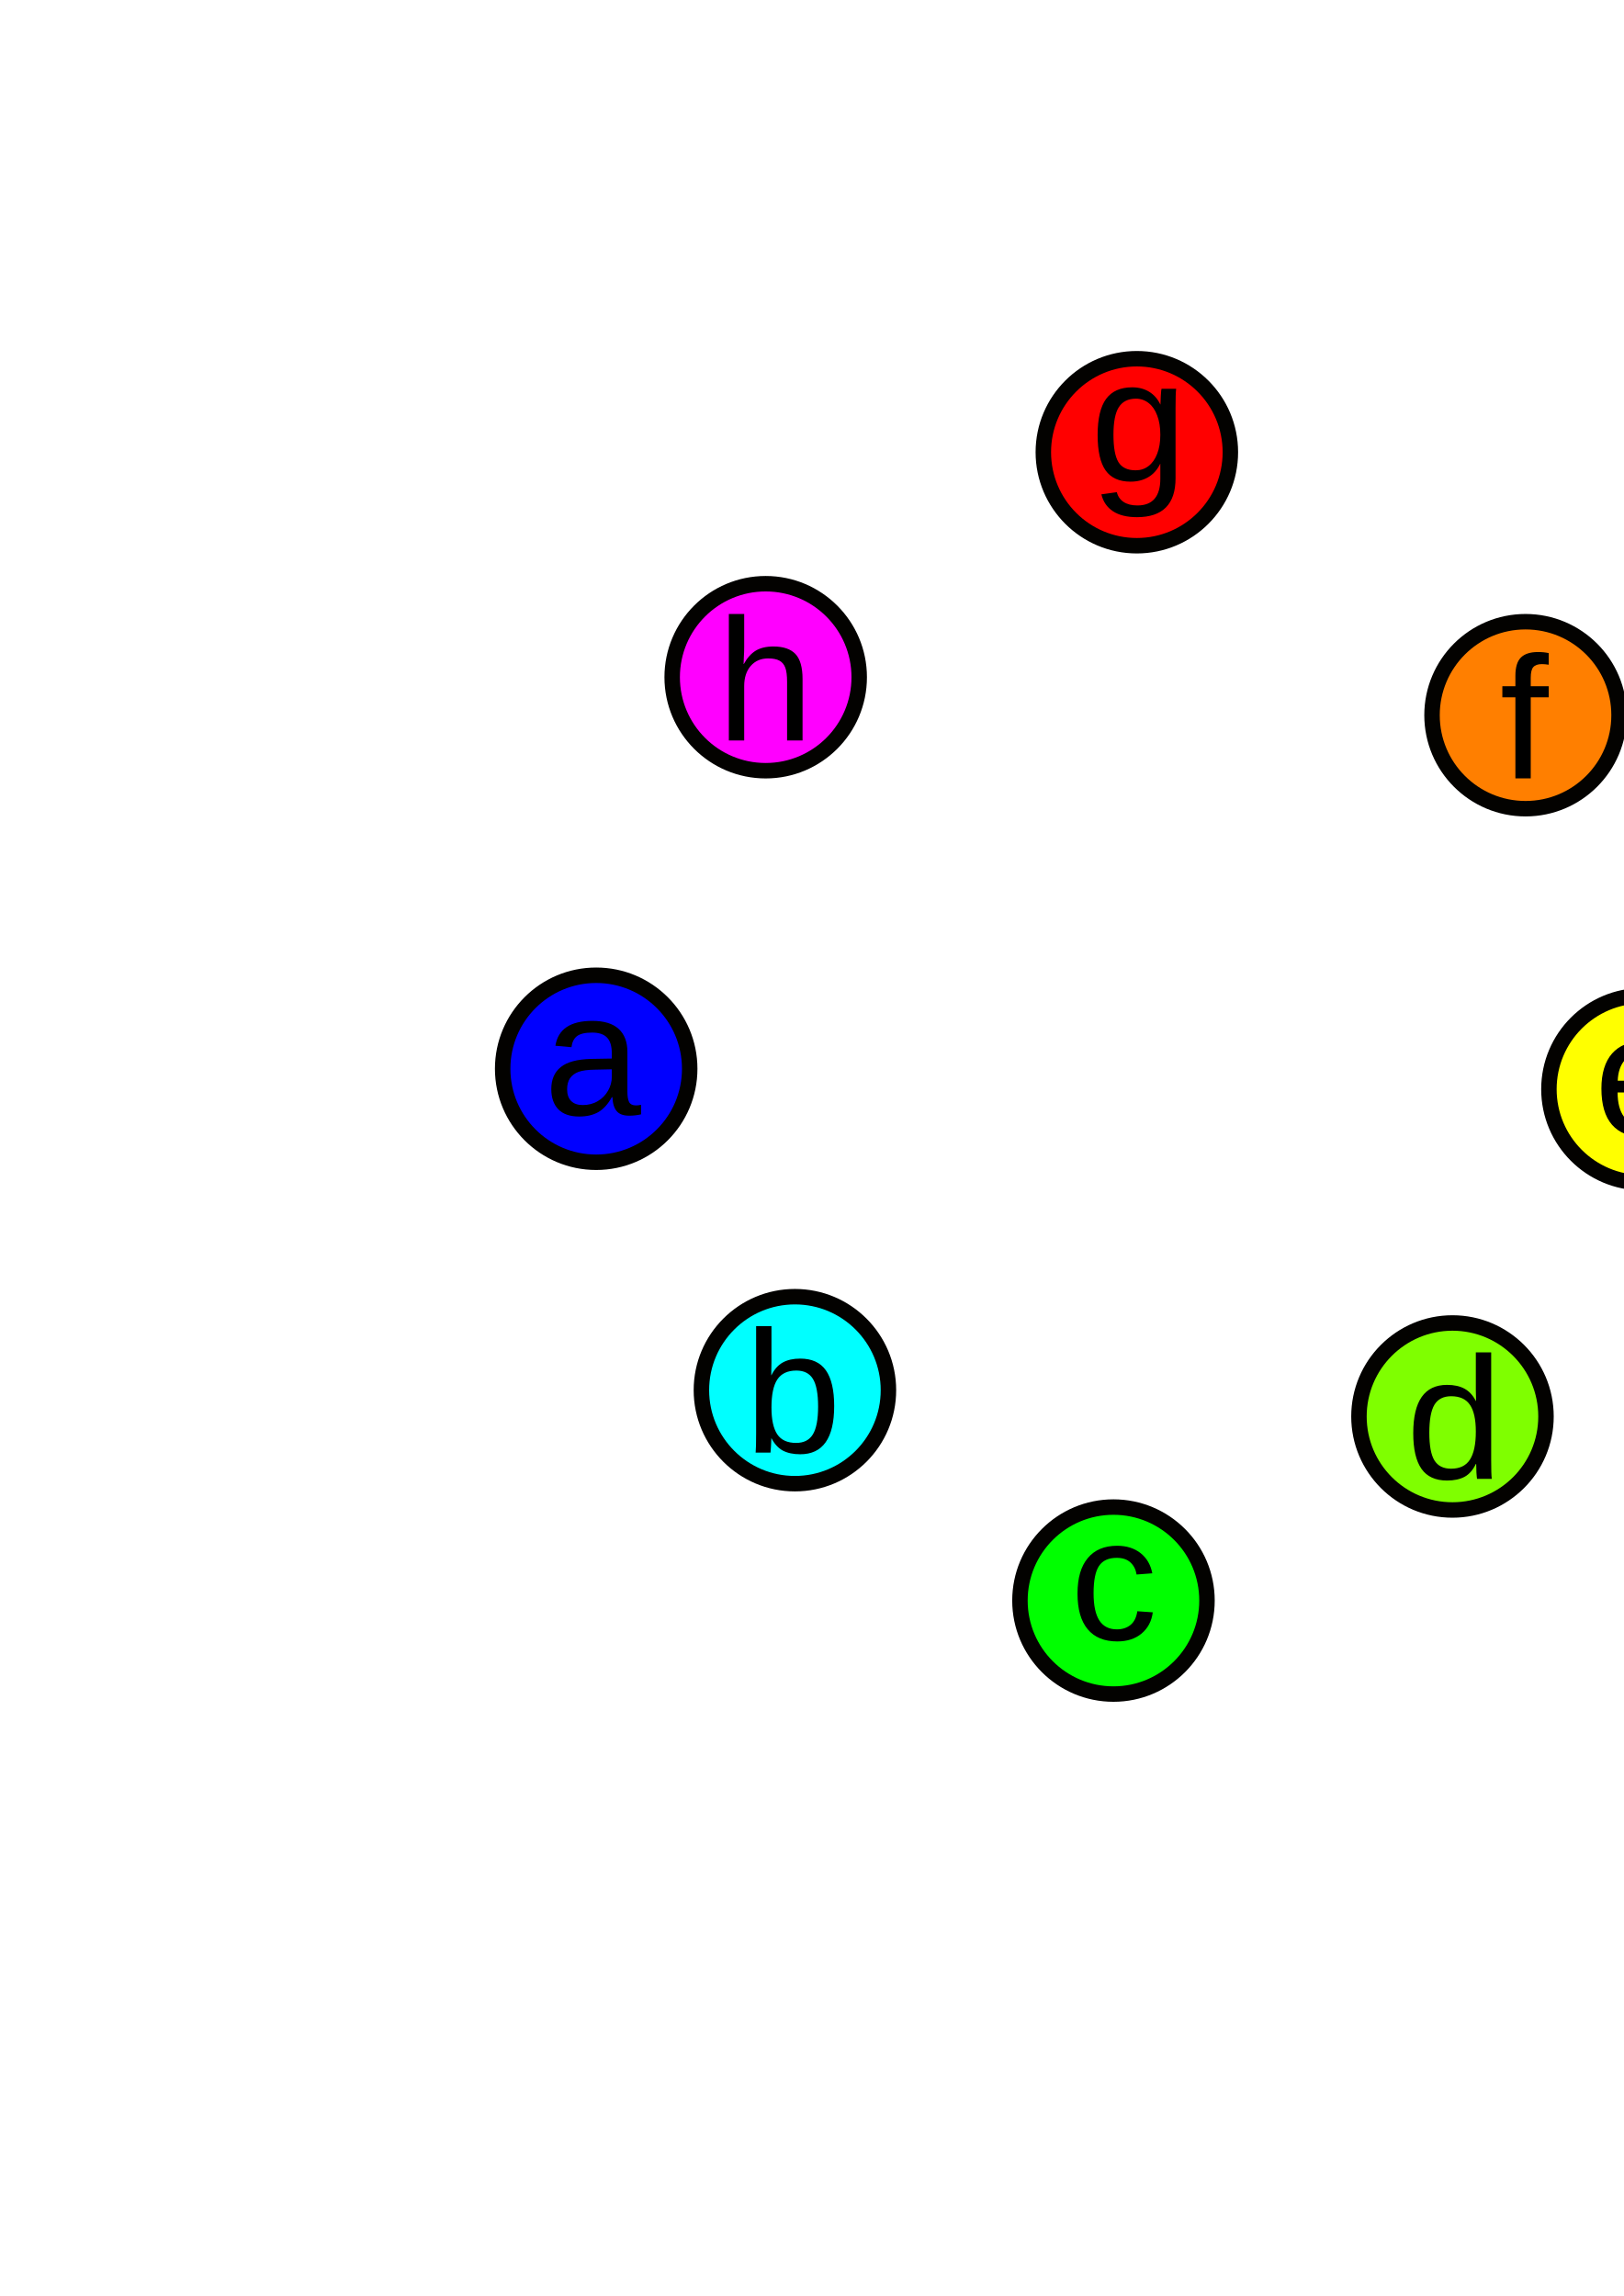
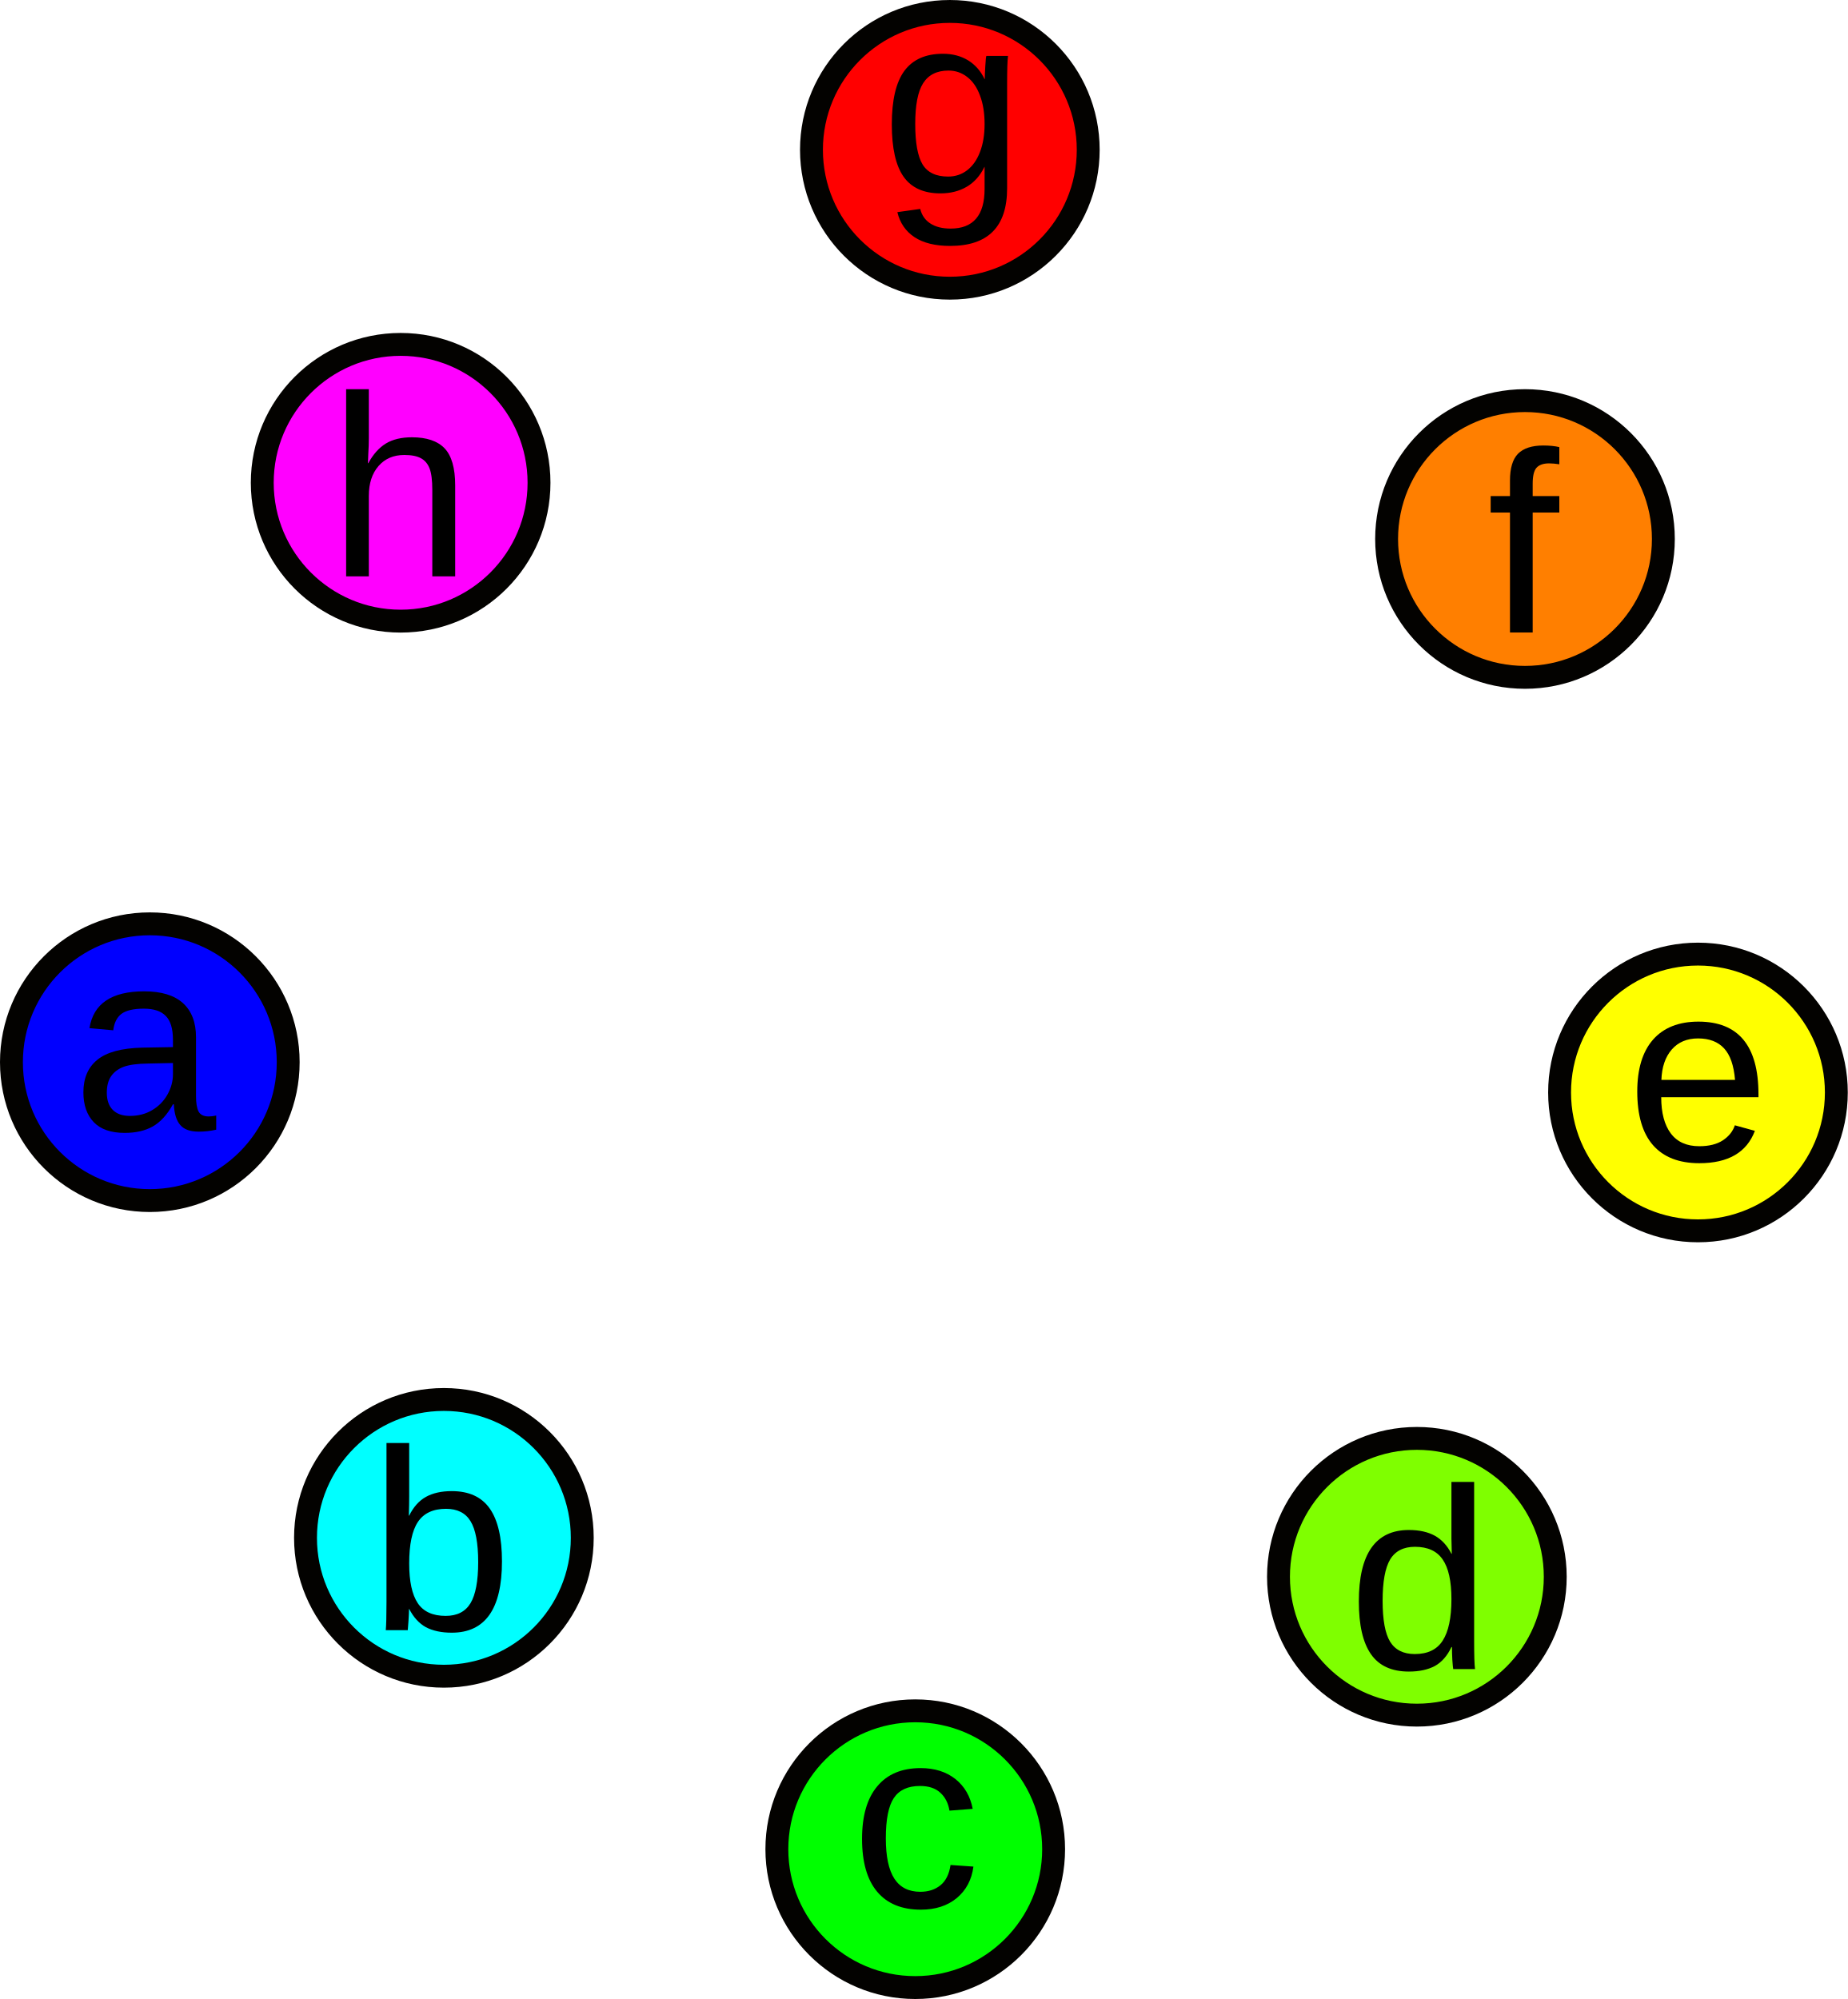
- <svg xmlns="http://www.w3.org/2000/svg" width="210mm" height="297mm" viewBox="0 0 210 297" version="1.1" id="svg8">
+ <svg xmlns="http://www.w3.org/2000/svg" id="svg8" version="1.1" viewBox="0 0 161.506 174.735" height="174.735mm" width="161.506mm">
  <defs id="defs2" />
-   <g id="layer1">
-     <circle style="color:#000000;clip-rule:nonzero;display:inline;overflow:visible;visibility:visible;opacity:1;isolation:auto;mix-blend-mode:normal;color-interpolation:sRGB;color-interpolation-filters:linearRGB;solid-color:#000000;solid-opacity:1;fill:#ff0000;fill-opacity:1;fill-rule:nonzero;stroke:#030200;stroke-width:2;stroke-linecap:round;stroke-linejoin:round;stroke-miterlimit:4;stroke-dasharray:none;stroke-dashoffset:0;stroke-opacity:1;marker:none;paint-order:normal;color-rendering:auto;image-rendering:auto;shape-rendering:auto;text-rendering:auto;enable-background:accumulate" id="path4485" cx="147.033" cy="58.497" r="12.095" />
-     <circle style="color:#000000;clip-rule:nonzero;display:inline;overflow:visible;visibility:visible;opacity:1;isolation:auto;mix-blend-mode:normal;color-interpolation:sRGB;color-interpolation-filters:linearRGB;solid-color:#000000;solid-opacity:1;fill:#00ffff;fill-opacity:1;fill-rule:nonzero;stroke:#030200;stroke-width:2;stroke-linecap:round;stroke-linejoin:round;stroke-miterlimit:4;stroke-dasharray:none;stroke-dashoffset:0;stroke-opacity:1;marker:none;paint-order:normal;color-rendering:auto;image-rendering:auto;shape-rendering:auto;text-rendering:auto;enable-background:accumulate" id="path4485-3" cx="102.81" cy="179.827" r="12.095" />
-     <circle style="color:#000000;clip-rule:nonzero;display:inline;overflow:visible;visibility:visible;opacity:1;isolation:auto;mix-blend-mode:normal;color-interpolation:sRGB;color-interpolation-filters:linearRGB;solid-color:#000000;solid-opacity:1;fill:#ffff00;fill-opacity:1;fill-rule:nonzero;stroke:#030200;stroke-width:2;stroke-linecap:round;stroke-linejoin:round;stroke-miterlimit:4;stroke-dasharray:none;stroke-dashoffset:0;stroke-opacity:1;marker:none;paint-order:normal;color-rendering:auto;image-rendering:auto;shape-rendering:auto;text-rendering:auto;enable-background:accumulate" id="path4485-6" cx="212.423" cy="140.896" r="12.095" />
-     <circle style="color:#000000;clip-rule:nonzero;display:inline;overflow:visible;visibility:visible;opacity:1;isolation:auto;mix-blend-mode:normal;color-interpolation:sRGB;color-interpolation-filters:linearRGB;solid-color:#000000;solid-opacity:1;fill:#0000ff;fill-opacity:1;fill-rule:nonzero;stroke:#030200;stroke-width:2;stroke-linecap:round;stroke-linejoin:round;stroke-miterlimit:4;stroke-dasharray:none;stroke-dashoffset:0;stroke-opacity:1;marker:none;paint-order:normal;color-rendering:auto;image-rendering:auto;shape-rendering:auto;text-rendering:auto;enable-background:accumulate" id="path4485-7" cx="77.107" cy="138.25" r="12.095" />
-     <circle style="color:#000000;clip-rule:nonzero;display:inline;overflow:visible;visibility:visible;opacity:1;isolation:auto;mix-blend-mode:normal;color-interpolation:sRGB;color-interpolation-filters:linearRGB;solid-color:#000000;solid-opacity:1;fill:#00ff00;fill-opacity:1;fill-rule:nonzero;stroke:#030200;stroke-width:2;stroke-linecap:round;stroke-linejoin:round;stroke-miterlimit:4;stroke-dasharray:none;stroke-dashoffset:0;stroke-opacity:1;marker:none;paint-order:normal;color-rendering:auto;image-rendering:auto;shape-rendering:auto;text-rendering:auto;enable-background:accumulate" id="path4485-5" cx="144.009" cy="207.042" r="12.095" />
-     <circle style="color:#000000;clip-rule:nonzero;display:inline;overflow:visible;visibility:visible;opacity:1;isolation:auto;mix-blend-mode:normal;color-interpolation:sRGB;color-interpolation-filters:linearRGB;solid-color:#000000;solid-opacity:1;fill:#ff00ff;fill-opacity:1;fill-rule:nonzero;stroke:#030200;stroke-width:2;stroke-linecap:round;stroke-linejoin:round;stroke-miterlimit:4;stroke-dasharray:none;stroke-dashoffset:0;stroke-opacity:1;marker:none;paint-order:normal;color-rendering:auto;image-rendering:auto;shape-rendering:auto;text-rendering:auto;enable-background:accumulate" id="path4485-35" cx="99.03" cy="87.601" r="12.095" />
-     <circle style="color:#000000;clip-rule:nonzero;display:inline;overflow:visible;visibility:visible;opacity:1;isolation:auto;mix-blend-mode:normal;color-interpolation:sRGB;color-interpolation-filters:linearRGB;solid-color:#000000;solid-opacity:1;fill:#ff7f00;fill-opacity:1;fill-rule:nonzero;stroke:#030200;stroke-width:2;stroke-linecap:round;stroke-linejoin:round;stroke-miterlimit:4;stroke-dasharray:none;stroke-dashoffset:0;stroke-opacity:1;marker:none;paint-order:normal;color-rendering:auto;image-rendering:auto;shape-rendering:auto;text-rendering:auto;enable-background:accumulate" id="path4485-62" cx="197.304" cy="92.515" r="12.095" />
-     <circle style="color:#000000;clip-rule:nonzero;display:inline;overflow:visible;visibility:visible;opacity:1;isolation:auto;mix-blend-mode:normal;color-interpolation:sRGB;color-interpolation-filters:linearRGB;solid-color:#000000;solid-opacity:1;fill:#7fff00;fill-opacity:1;fill-rule:nonzero;stroke:#030200;stroke-width:2;stroke-linecap:round;stroke-linejoin:round;stroke-miterlimit:4;stroke-dasharray:none;stroke-dashoffset:0;stroke-opacity:1;marker:none;paint-order:normal;color-rendering:auto;image-rendering:auto;shape-rendering:auto;text-rendering:auto;enable-background:accumulate" id="path4485-5-1" cx="187.854" cy="183.229" r="12.095" />
-     <text xml:space="preserve" style="font-style:normal;font-variant:normal;font-weight:normal;font-stretch:normal;font-size:7.056px;line-height:6.615px;font-family:'Liberation Sans';-inkscape-font-specification:'Liberation Sans';font-variant-ligatures:normal;font-variant-position:normal;font-variant-caps:normal;font-variant-numeric:normal;font-variant-alternates:normal;font-feature-settings:normal;text-indent:0;text-align:start;text-decoration:none;text-decoration-line:none;text-decoration-style:solid;text-decoration-color:#000000;letter-spacing:0px;word-spacing:0px;text-transform:none;writing-mode:lr-tb;direction:ltr;text-orientation:mixed;dominant-baseline:auto;baseline-shift:baseline;text-anchor:start;white-space:normal;shape-padding:0;opacity:1;vector-effect:none;fill:#000000;fill-opacity:1;stroke:none;stroke-width:2;stroke-linecap:round;stroke-linejoin:round;stroke-miterlimit:4;stroke-dasharray:none;stroke-dashoffset:0;stroke-opacity:1;marker:none;paint-order:normal" x="70.349" y="144.214" id="text4602">
-       <tspan id="tspan4600" x="70.349" y="144.214" style="font-size:22.578px;stroke-width:2">a</tspan>
+   <g transform="translate(-64.01191,-45.40178)" id="layer1">
+     <circle r="12.095" cy="58.497" cx="147.033" id="path4485" style="color:#000000;clip-rule:nonzero;display:inline;overflow:visible;visibility:visible;opacity:1;isolation:auto;mix-blend-mode:normal;color-interpolation:sRGB;color-interpolation-filters:linearRGB;solid-color:#000000;solid-opacity:1;fill:#ff0000;fill-opacity:1;fill-rule:nonzero;stroke:#030200;stroke-width:2;stroke-linecap:round;stroke-linejoin:round;stroke-miterlimit:4;stroke-dasharray:none;stroke-dashoffset:0;stroke-opacity:1;marker:none;paint-order:normal;color-rendering:auto;image-rendering:auto;shape-rendering:auto;text-rendering:auto;enable-background:accumulate" />
+     <circle r="12.095" cy="179.827" cx="102.81" id="path4485-3" style="color:#000000;clip-rule:nonzero;display:inline;overflow:visible;visibility:visible;opacity:1;isolation:auto;mix-blend-mode:normal;color-interpolation:sRGB;color-interpolation-filters:linearRGB;solid-color:#000000;solid-opacity:1;fill:#00ffff;fill-opacity:1;fill-rule:nonzero;stroke:#030200;stroke-width:2;stroke-linecap:round;stroke-linejoin:round;stroke-miterlimit:4;stroke-dasharray:none;stroke-dashoffset:0;stroke-opacity:1;marker:none;paint-order:normal;color-rendering:auto;image-rendering:auto;shape-rendering:auto;text-rendering:auto;enable-background:accumulate" />
+     <circle r="12.095" cy="140.896" cx="212.423" id="path4485-6" style="color:#000000;clip-rule:nonzero;display:inline;overflow:visible;visibility:visible;opacity:1;isolation:auto;mix-blend-mode:normal;color-interpolation:sRGB;color-interpolation-filters:linearRGB;solid-color:#000000;solid-opacity:1;fill:#ffff00;fill-opacity:1;fill-rule:nonzero;stroke:#030200;stroke-width:2;stroke-linecap:round;stroke-linejoin:round;stroke-miterlimit:4;stroke-dasharray:none;stroke-dashoffset:0;stroke-opacity:1;marker:none;paint-order:normal;color-rendering:auto;image-rendering:auto;shape-rendering:auto;text-rendering:auto;enable-background:accumulate" />
+     <circle r="12.095" cy="138.25" cx="77.107" id="path4485-7" style="color:#000000;clip-rule:nonzero;display:inline;overflow:visible;visibility:visible;opacity:1;isolation:auto;mix-blend-mode:normal;color-interpolation:sRGB;color-interpolation-filters:linearRGB;solid-color:#000000;solid-opacity:1;fill:#0000ff;fill-opacity:1;fill-rule:nonzero;stroke:#030200;stroke-width:2;stroke-linecap:round;stroke-linejoin:round;stroke-miterlimit:4;stroke-dasharray:none;stroke-dashoffset:0;stroke-opacity:1;marker:none;paint-order:normal;color-rendering:auto;image-rendering:auto;shape-rendering:auto;text-rendering:auto;enable-background:accumulate" />
+     <circle r="12.095" cy="207.042" cx="144.009" id="path4485-5" style="color:#000000;clip-rule:nonzero;display:inline;overflow:visible;visibility:visible;opacity:1;isolation:auto;mix-blend-mode:normal;color-interpolation:sRGB;color-interpolation-filters:linearRGB;solid-color:#000000;solid-opacity:1;fill:#00ff00;fill-opacity:1;fill-rule:nonzero;stroke:#030200;stroke-width:2;stroke-linecap:round;stroke-linejoin:round;stroke-miterlimit:4;stroke-dasharray:none;stroke-dashoffset:0;stroke-opacity:1;marker:none;paint-order:normal;color-rendering:auto;image-rendering:auto;shape-rendering:auto;text-rendering:auto;enable-background:accumulate" />
+     <circle r="12.095" cy="87.601" cx="99.03" id="path4485-35" style="color:#000000;clip-rule:nonzero;display:inline;overflow:visible;visibility:visible;opacity:1;isolation:auto;mix-blend-mode:normal;color-interpolation:sRGB;color-interpolation-filters:linearRGB;solid-color:#000000;solid-opacity:1;fill:#ff00ff;fill-opacity:1;fill-rule:nonzero;stroke:#030200;stroke-width:2;stroke-linecap:round;stroke-linejoin:round;stroke-miterlimit:4;stroke-dasharray:none;stroke-dashoffset:0;stroke-opacity:1;marker:none;paint-order:normal;color-rendering:auto;image-rendering:auto;shape-rendering:auto;text-rendering:auto;enable-background:accumulate" />
+     <circle r="12.095" cy="92.515" cx="197.304" id="path4485-62" style="color:#000000;clip-rule:nonzero;display:inline;overflow:visible;visibility:visible;opacity:1;isolation:auto;mix-blend-mode:normal;color-interpolation:sRGB;color-interpolation-filters:linearRGB;solid-color:#000000;solid-opacity:1;fill:#ff7f00;fill-opacity:1;fill-rule:nonzero;stroke:#030200;stroke-width:2;stroke-linecap:round;stroke-linejoin:round;stroke-miterlimit:4;stroke-dasharray:none;stroke-dashoffset:0;stroke-opacity:1;marker:none;paint-order:normal;color-rendering:auto;image-rendering:auto;shape-rendering:auto;text-rendering:auto;enable-background:accumulate" />
+     <circle r="12.095" cy="183.229" cx="187.854" id="path4485-5-1" style="color:#000000;clip-rule:nonzero;display:inline;overflow:visible;visibility:visible;opacity:1;isolation:auto;mix-blend-mode:normal;color-interpolation:sRGB;color-interpolation-filters:linearRGB;solid-color:#000000;solid-opacity:1;fill:#7fff00;fill-opacity:1;fill-rule:nonzero;stroke:#030200;stroke-width:2;stroke-linecap:round;stroke-linejoin:round;stroke-miterlimit:4;stroke-dasharray:none;stroke-dashoffset:0;stroke-opacity:1;marker:none;paint-order:normal;color-rendering:auto;image-rendering:auto;shape-rendering:auto;text-rendering:auto;enable-background:accumulate" />
+     <text id="text4602" y="144.214" x="70.349" style="font-style:normal;font-variant:normal;font-weight:normal;font-stretch:normal;font-size:7.056px;line-height:6.615px;font-family:'Liberation Sans';-inkscape-font-specification:'Liberation Sans';font-variant-ligatures:normal;font-variant-position:normal;font-variant-caps:normal;font-variant-numeric:normal;font-variant-alternates:normal;font-feature-settings:normal;text-indent:0;text-align:start;text-decoration:none;text-decoration-line:none;text-decoration-style:solid;text-decoration-color:#000000;letter-spacing:0px;word-spacing:0px;text-transform:none;writing-mode:lr-tb;direction:ltr;text-orientation:mixed;dominant-baseline:auto;baseline-shift:baseline;text-anchor:start;white-space:normal;shape-padding:0;opacity:1;vector-effect:none;fill:#000000;fill-opacity:1;stroke:none;stroke-width:2;stroke-linecap:round;stroke-linejoin:round;stroke-miterlimit:4;stroke-dasharray:none;stroke-dashoffset:0;stroke-opacity:1;marker:none;paint-order:normal" xml:space="preserve">
+       <tspan style="font-size:22.578px;stroke-width:2" y="144.214" x="70.349" id="tspan4600">a</tspan>
    </text>
-     <text xml:space="preserve" style="font-style:normal;font-variant:normal;font-weight:normal;font-stretch:normal;font-size:7.056px;line-height:6.615px;font-family:'Liberation Sans';-inkscape-font-specification:'Liberation Sans';font-variant-ligatures:normal;font-variant-position:normal;font-variant-caps:normal;font-variant-numeric:normal;font-variant-alternates:normal;font-feature-settings:normal;text-indent:0;text-align:start;text-decoration:none;text-decoration-line:none;text-decoration-style:solid;text-decoration-color:#000000;letter-spacing:0px;word-spacing:0px;text-transform:none;writing-mode:lr-tb;direction:ltr;text-orientation:mixed;dominant-baseline:auto;baseline-shift:baseline;text-anchor:start;white-space:normal;shape-padding:0;opacity:1;vector-effect:none;fill:#000000;fill-opacity:1;stroke:none;stroke-width:2;stroke-linecap:round;stroke-linejoin:round;stroke-miterlimit:4;stroke-dasharray:none;stroke-dashoffset:0;stroke-opacity:1;marker:none;paint-order:normal" x="96.278" y="187.897" id="text4606">
-       <tspan id="tspan4604" x="96.278" y="187.897" style="font-size:22.578px;stroke-width:2">b</tspan>
+     <text id="text4606" y="187.897" x="96.278" style="font-style:normal;font-variant:normal;font-weight:normal;font-stretch:normal;font-size:7.056px;line-height:6.615px;font-family:'Liberation Sans';-inkscape-font-specification:'Liberation Sans';font-variant-ligatures:normal;font-variant-position:normal;font-variant-caps:normal;font-variant-numeric:normal;font-variant-alternates:normal;font-feature-settings:normal;text-indent:0;text-align:start;text-decoration:none;text-decoration-line:none;text-decoration-style:solid;text-decoration-color:#000000;letter-spacing:0px;word-spacing:0px;text-transform:none;writing-mode:lr-tb;direction:ltr;text-orientation:mixed;dominant-baseline:auto;baseline-shift:baseline;text-anchor:start;white-space:normal;shape-padding:0;opacity:1;vector-effect:none;fill:#000000;fill-opacity:1;stroke:none;stroke-width:2;stroke-linecap:round;stroke-linejoin:round;stroke-miterlimit:4;stroke-dasharray:none;stroke-dashoffset:0;stroke-opacity:1;marker:none;paint-order:normal" xml:space="preserve">
+       <tspan style="font-size:22.578px;stroke-width:2" y="187.897" x="96.278" id="tspan4604">b</tspan>
    </text>
-     <text xml:space="preserve" style="font-style:normal;font-variant:normal;font-weight:normal;font-stretch:normal;font-size:7.056px;line-height:6.615px;font-family:'Liberation Sans';-inkscape-font-specification:'Liberation Sans';font-variant-ligatures:normal;font-variant-position:normal;font-variant-caps:normal;font-variant-numeric:normal;font-variant-alternates:normal;font-feature-settings:normal;text-indent:0;text-align:start;text-decoration:none;text-decoration-line:none;text-decoration-style:solid;text-decoration-color:#000000;letter-spacing:0px;word-spacing:0px;text-transform:none;writing-mode:lr-tb;direction:ltr;text-orientation:mixed;dominant-baseline:auto;baseline-shift:baseline;text-anchor:start;white-space:normal;shape-padding:0;opacity:1;vector-effect:none;fill:#000000;fill-opacity:1;stroke:none;stroke-width:2;stroke-linecap:round;stroke-linejoin:round;stroke-miterlimit:4;stroke-dasharray:none;stroke-dashoffset:0;stroke-opacity:1;marker:none;paint-order:normal" x="138.408" y="212.111" id="text4610">
-       <tspan id="tspan4608" x="138.408" y="212.111" style="font-size:22.578px;stroke-width:2">c</tspan>
+     <text id="text4610" y="212.111" x="138.408" style="font-style:normal;font-variant:normal;font-weight:normal;font-stretch:normal;font-size:7.056px;line-height:6.615px;font-family:'Liberation Sans';-inkscape-font-specification:'Liberation Sans';font-variant-ligatures:normal;font-variant-position:normal;font-variant-caps:normal;font-variant-numeric:normal;font-variant-alternates:normal;font-feature-settings:normal;text-indent:0;text-align:start;text-decoration:none;text-decoration-line:none;text-decoration-style:solid;text-decoration-color:#000000;letter-spacing:0px;word-spacing:0px;text-transform:none;writing-mode:lr-tb;direction:ltr;text-orientation:mixed;dominant-baseline:auto;baseline-shift:baseline;text-anchor:start;white-space:normal;shape-padding:0;opacity:1;vector-effect:none;fill:#000000;fill-opacity:1;stroke:none;stroke-width:2;stroke-linecap:round;stroke-linejoin:round;stroke-miterlimit:4;stroke-dasharray:none;stroke-dashoffset:0;stroke-opacity:1;marker:none;paint-order:normal" xml:space="preserve">
+       <tspan style="font-size:22.578px;stroke-width:2" y="212.111" x="138.408" id="tspan4608">c</tspan>
    </text>
-     <text xml:space="preserve" style="font-style:normal;font-variant:normal;font-weight:normal;font-stretch:normal;font-size:7.056px;line-height:6.615px;font-family:'Liberation Sans';-inkscape-font-specification:'Liberation Sans';font-variant-ligatures:normal;font-variant-position:normal;font-variant-caps:normal;font-variant-numeric:normal;font-variant-alternates:normal;font-feature-settings:normal;text-indent:0;text-align:start;text-decoration:none;text-decoration-line:none;text-decoration-style:solid;text-decoration-color:#000000;letter-spacing:0px;word-spacing:0px;text-transform:none;writing-mode:lr-tb;direction:ltr;text-orientation:mixed;dominant-baseline:auto;baseline-shift:baseline;text-anchor:start;white-space:normal;shape-padding:0;opacity:1;vector-effect:none;fill:#000000;fill-opacity:1;stroke:none;stroke-width:2;stroke-linecap:round;stroke-linejoin:round;stroke-miterlimit:4;stroke-dasharray:none;stroke-dashoffset:0;stroke-opacity:1;marker:none;paint-order:normal" x="181.829" y="191.299" id="text4614">
-       <tspan id="tspan4612" x="181.829" y="191.299" style="font-size:22.578px;stroke-width:2">d</tspan>
+     <text id="text4614" y="191.299" x="181.829" style="font-style:normal;font-variant:normal;font-weight:normal;font-stretch:normal;font-size:7.056px;line-height:6.615px;font-family:'Liberation Sans';-inkscape-font-specification:'Liberation Sans';font-variant-ligatures:normal;font-variant-position:normal;font-variant-caps:normal;font-variant-numeric:normal;font-variant-alternates:normal;font-feature-settings:normal;text-indent:0;text-align:start;text-decoration:none;text-decoration-line:none;text-decoration-style:solid;text-decoration-color:#000000;letter-spacing:0px;word-spacing:0px;text-transform:none;writing-mode:lr-tb;direction:ltr;text-orientation:mixed;dominant-baseline:auto;baseline-shift:baseline;text-anchor:start;white-space:normal;shape-padding:0;opacity:1;vector-effect:none;fill:#000000;fill-opacity:1;stroke:none;stroke-width:2;stroke-linecap:round;stroke-linejoin:round;stroke-miterlimit:4;stroke-dasharray:none;stroke-dashoffset:0;stroke-opacity:1;marker:none;paint-order:normal" xml:space="preserve">
+       <tspan style="font-size:22.578px;stroke-width:2" y="191.299" x="181.829" id="tspan4612">d</tspan>
    </text>
-     <text xml:space="preserve" style="font-style:normal;font-variant:normal;font-weight:normal;font-stretch:normal;font-size:7.056px;line-height:6.615px;font-family:'Liberation Sans';-inkscape-font-specification:'Liberation Sans';font-variant-ligatures:normal;font-variant-position:normal;font-variant-caps:normal;font-variant-numeric:normal;font-variant-alternates:normal;font-feature-settings:normal;text-indent:0;text-align:start;text-decoration:none;text-decoration-line:none;text-decoration-style:solid;text-decoration-color:#000000;letter-spacing:0px;word-spacing:0px;text-transform:none;writing-mode:lr-tb;direction:ltr;text-orientation:mixed;dominant-baseline:auto;baseline-shift:baseline;text-anchor:start;white-space:normal;shape-padding:0;opacity:1;vector-effect:none;fill:#000000;fill-opacity:1;stroke:none;stroke-width:2;stroke-linecap:round;stroke-linejoin:round;stroke-miterlimit:4;stroke-dasharray:none;stroke-dashoffset:0;stroke-opacity:1;marker:none;paint-order:normal" x="206.166" y="146.86" id="text4618">
-       <tspan id="tspan4616" x="206.166" y="146.86" style="font-size:22.578px;stroke-width:2">e</tspan>
+     <text id="text4618" y="146.86" x="206.166" style="font-style:normal;font-variant:normal;font-weight:normal;font-stretch:normal;font-size:7.056px;line-height:6.615px;font-family:'Liberation Sans';-inkscape-font-specification:'Liberation Sans';font-variant-ligatures:normal;font-variant-position:normal;font-variant-caps:normal;font-variant-numeric:normal;font-variant-alternates:normal;font-feature-settings:normal;text-indent:0;text-align:start;text-decoration:none;text-decoration-line:none;text-decoration-style:solid;text-decoration-color:#000000;letter-spacing:0px;word-spacing:0px;text-transform:none;writing-mode:lr-tb;direction:ltr;text-orientation:mixed;dominant-baseline:auto;baseline-shift:baseline;text-anchor:start;white-space:normal;shape-padding:0;opacity:1;vector-effect:none;fill:#000000;fill-opacity:1;stroke:none;stroke-width:2;stroke-linecap:round;stroke-linejoin:round;stroke-miterlimit:4;stroke-dasharray:none;stroke-dashoffset:0;stroke-opacity:1;marker:none;paint-order:normal" xml:space="preserve">
+       <tspan style="font-size:22.578px;stroke-width:2" y="146.86" x="206.166" id="tspan4616">e</tspan>
    </text>
-     <text xml:space="preserve" style="font-style:normal;font-variant:normal;font-weight:normal;font-stretch:normal;font-size:7.056px;line-height:6.615px;font-family:'Liberation Sans';-inkscape-font-specification:'Liberation Sans';font-variant-ligatures:normal;font-variant-position:normal;font-variant-caps:normal;font-variant-numeric:normal;font-variant-alternates:normal;font-feature-settings:normal;text-indent:0;text-align:start;text-decoration:none;text-decoration-line:none;text-decoration-style:solid;text-decoration-color:#000000;letter-spacing:0px;word-spacing:0px;text-transform:none;writing-mode:lr-tb;direction:ltr;text-orientation:mixed;dominant-baseline:auto;baseline-shift:baseline;text-anchor:start;white-space:normal;shape-padding:0;opacity:1;vector-effect:none;fill:#000000;fill-opacity:1;stroke:none;stroke-width:2;stroke-linecap:round;stroke-linejoin:round;stroke-miterlimit:4;stroke-dasharray:none;stroke-dashoffset:0;stroke-opacity:1;marker:none;paint-order:normal" x="193.991" y="100.684" id="text4622">
-       <tspan id="tspan4620" x="193.991" y="100.684" style="font-size:22.578px;stroke-width:2">f</tspan>
+     <text id="text4622" y="100.684" x="193.991" style="font-style:normal;font-variant:normal;font-weight:normal;font-stretch:normal;font-size:7.056px;line-height:6.615px;font-family:'Liberation Sans';-inkscape-font-specification:'Liberation Sans';font-variant-ligatures:normal;font-variant-position:normal;font-variant-caps:normal;font-variant-numeric:normal;font-variant-alternates:normal;font-feature-settings:normal;text-indent:0;text-align:start;text-decoration:none;text-decoration-line:none;text-decoration-style:solid;text-decoration-color:#000000;letter-spacing:0px;word-spacing:0px;text-transform:none;writing-mode:lr-tb;direction:ltr;text-orientation:mixed;dominant-baseline:auto;baseline-shift:baseline;text-anchor:start;white-space:normal;shape-padding:0;opacity:1;vector-effect:none;fill:#000000;fill-opacity:1;stroke:none;stroke-width:2;stroke-linecap:round;stroke-linejoin:round;stroke-miterlimit:4;stroke-dasharray:none;stroke-dashoffset:0;stroke-opacity:1;marker:none;paint-order:normal" xml:space="preserve">
+       <tspan style="font-size:22.578px;stroke-width:2" y="100.684" x="193.991" id="tspan4620">f</tspan>
    </text>
-     <text xml:space="preserve" style="font-style:normal;font-variant:normal;font-weight:normal;font-stretch:normal;font-size:7.056px;line-height:6.615px;font-family:'Liberation Sans';-inkscape-font-specification:'Liberation Sans';font-variant-ligatures:normal;font-variant-position:normal;font-variant-caps:normal;font-variant-numeric:normal;font-variant-alternates:normal;font-feature-settings:normal;text-indent:0;text-align:start;text-decoration:none;text-decoration-line:none;text-decoration-style:solid;text-decoration-color:#000000;letter-spacing:0px;word-spacing:0px;text-transform:none;writing-mode:lr-tb;direction:ltr;text-orientation:mixed;dominant-baseline:auto;baseline-shift:baseline;text-anchor:start;white-space:normal;shape-padding:0;opacity:1;vector-effect:none;fill:#000000;fill-opacity:1;stroke:none;stroke-width:2;stroke-linecap:round;stroke-linejoin:round;stroke-miterlimit:4;stroke-dasharray:none;stroke-dashoffset:0;stroke-opacity:1;marker:none;paint-order:normal" x="141.008" y="62.212" id="text4626">
-       <tspan id="tspan4624" x="141.008" y="62.212" style="font-size:22.578px;stroke-width:2">g</tspan>
+     <text id="text4626" y="62.212" x="141.008" style="font-style:normal;font-variant:normal;font-weight:normal;font-stretch:normal;font-size:7.056px;line-height:6.615px;font-family:'Liberation Sans';-inkscape-font-specification:'Liberation Sans';font-variant-ligatures:normal;font-variant-position:normal;font-variant-caps:normal;font-variant-numeric:normal;font-variant-alternates:normal;font-feature-settings:normal;text-indent:0;text-align:start;text-decoration:none;text-decoration-line:none;text-decoration-style:solid;text-decoration-color:#000000;letter-spacing:0px;word-spacing:0px;text-transform:none;writing-mode:lr-tb;direction:ltr;text-orientation:mixed;dominant-baseline:auto;baseline-shift:baseline;text-anchor:start;white-space:normal;shape-padding:0;opacity:1;vector-effect:none;fill:#000000;fill-opacity:1;stroke:none;stroke-width:2;stroke-linecap:round;stroke-linejoin:round;stroke-miterlimit:4;stroke-dasharray:none;stroke-dashoffset:0;stroke-opacity:1;marker:none;paint-order:normal" xml:space="preserve">
+       <tspan style="font-size:22.578px;stroke-width:2" y="62.212" x="141.008" id="tspan4624">g</tspan>
    </text>
-     <text xml:space="preserve" style="font-style:normal;font-variant:normal;font-weight:normal;font-stretch:normal;font-size:7.056px;line-height:6.615px;font-family:'Liberation Sans';-inkscape-font-specification:'Liberation Sans';font-variant-ligatures:normal;font-variant-position:normal;font-variant-caps:normal;font-variant-numeric:normal;font-variant-alternates:normal;font-feature-settings:normal;text-indent:0;text-align:start;text-decoration:none;text-decoration-line:none;text-decoration-style:solid;text-decoration-color:#000000;letter-spacing:0px;word-spacing:0px;text-transform:none;writing-mode:lr-tb;direction:ltr;text-orientation:mixed;dominant-baseline:auto;baseline-shift:baseline;text-anchor:start;white-space:normal;shape-padding:0;opacity:1;vector-effect:none;fill:#000000;fill-opacity:1;stroke:none;stroke-width:2;stroke-linecap:round;stroke-linejoin:round;stroke-miterlimit:4;stroke-dasharray:none;stroke-dashoffset:0;stroke-opacity:1;marker:none;paint-order:normal" x="92.702" y="95.781" id="text4630">
-       <tspan id="tspan4628" x="92.702" y="95.781" style="font-size:22.578px;stroke-width:2">h</tspan>
+     <text id="text4630" y="95.781" x="92.702" style="font-style:normal;font-variant:normal;font-weight:normal;font-stretch:normal;font-size:7.056px;line-height:6.615px;font-family:'Liberation Sans';-inkscape-font-specification:'Liberation Sans';font-variant-ligatures:normal;font-variant-position:normal;font-variant-caps:normal;font-variant-numeric:normal;font-variant-alternates:normal;font-feature-settings:normal;text-indent:0;text-align:start;text-decoration:none;text-decoration-line:none;text-decoration-style:solid;text-decoration-color:#000000;letter-spacing:0px;word-spacing:0px;text-transform:none;writing-mode:lr-tb;direction:ltr;text-orientation:mixed;dominant-baseline:auto;baseline-shift:baseline;text-anchor:start;white-space:normal;shape-padding:0;opacity:1;vector-effect:none;fill:#000000;fill-opacity:1;stroke:none;stroke-width:2;stroke-linecap:round;stroke-linejoin:round;stroke-miterlimit:4;stroke-dasharray:none;stroke-dashoffset:0;stroke-opacity:1;marker:none;paint-order:normal" xml:space="preserve">
+       <tspan style="font-size:22.578px;stroke-width:2" y="95.781" x="92.702" id="tspan4628">h</tspan>
    </text>
  </g>
</svg>
